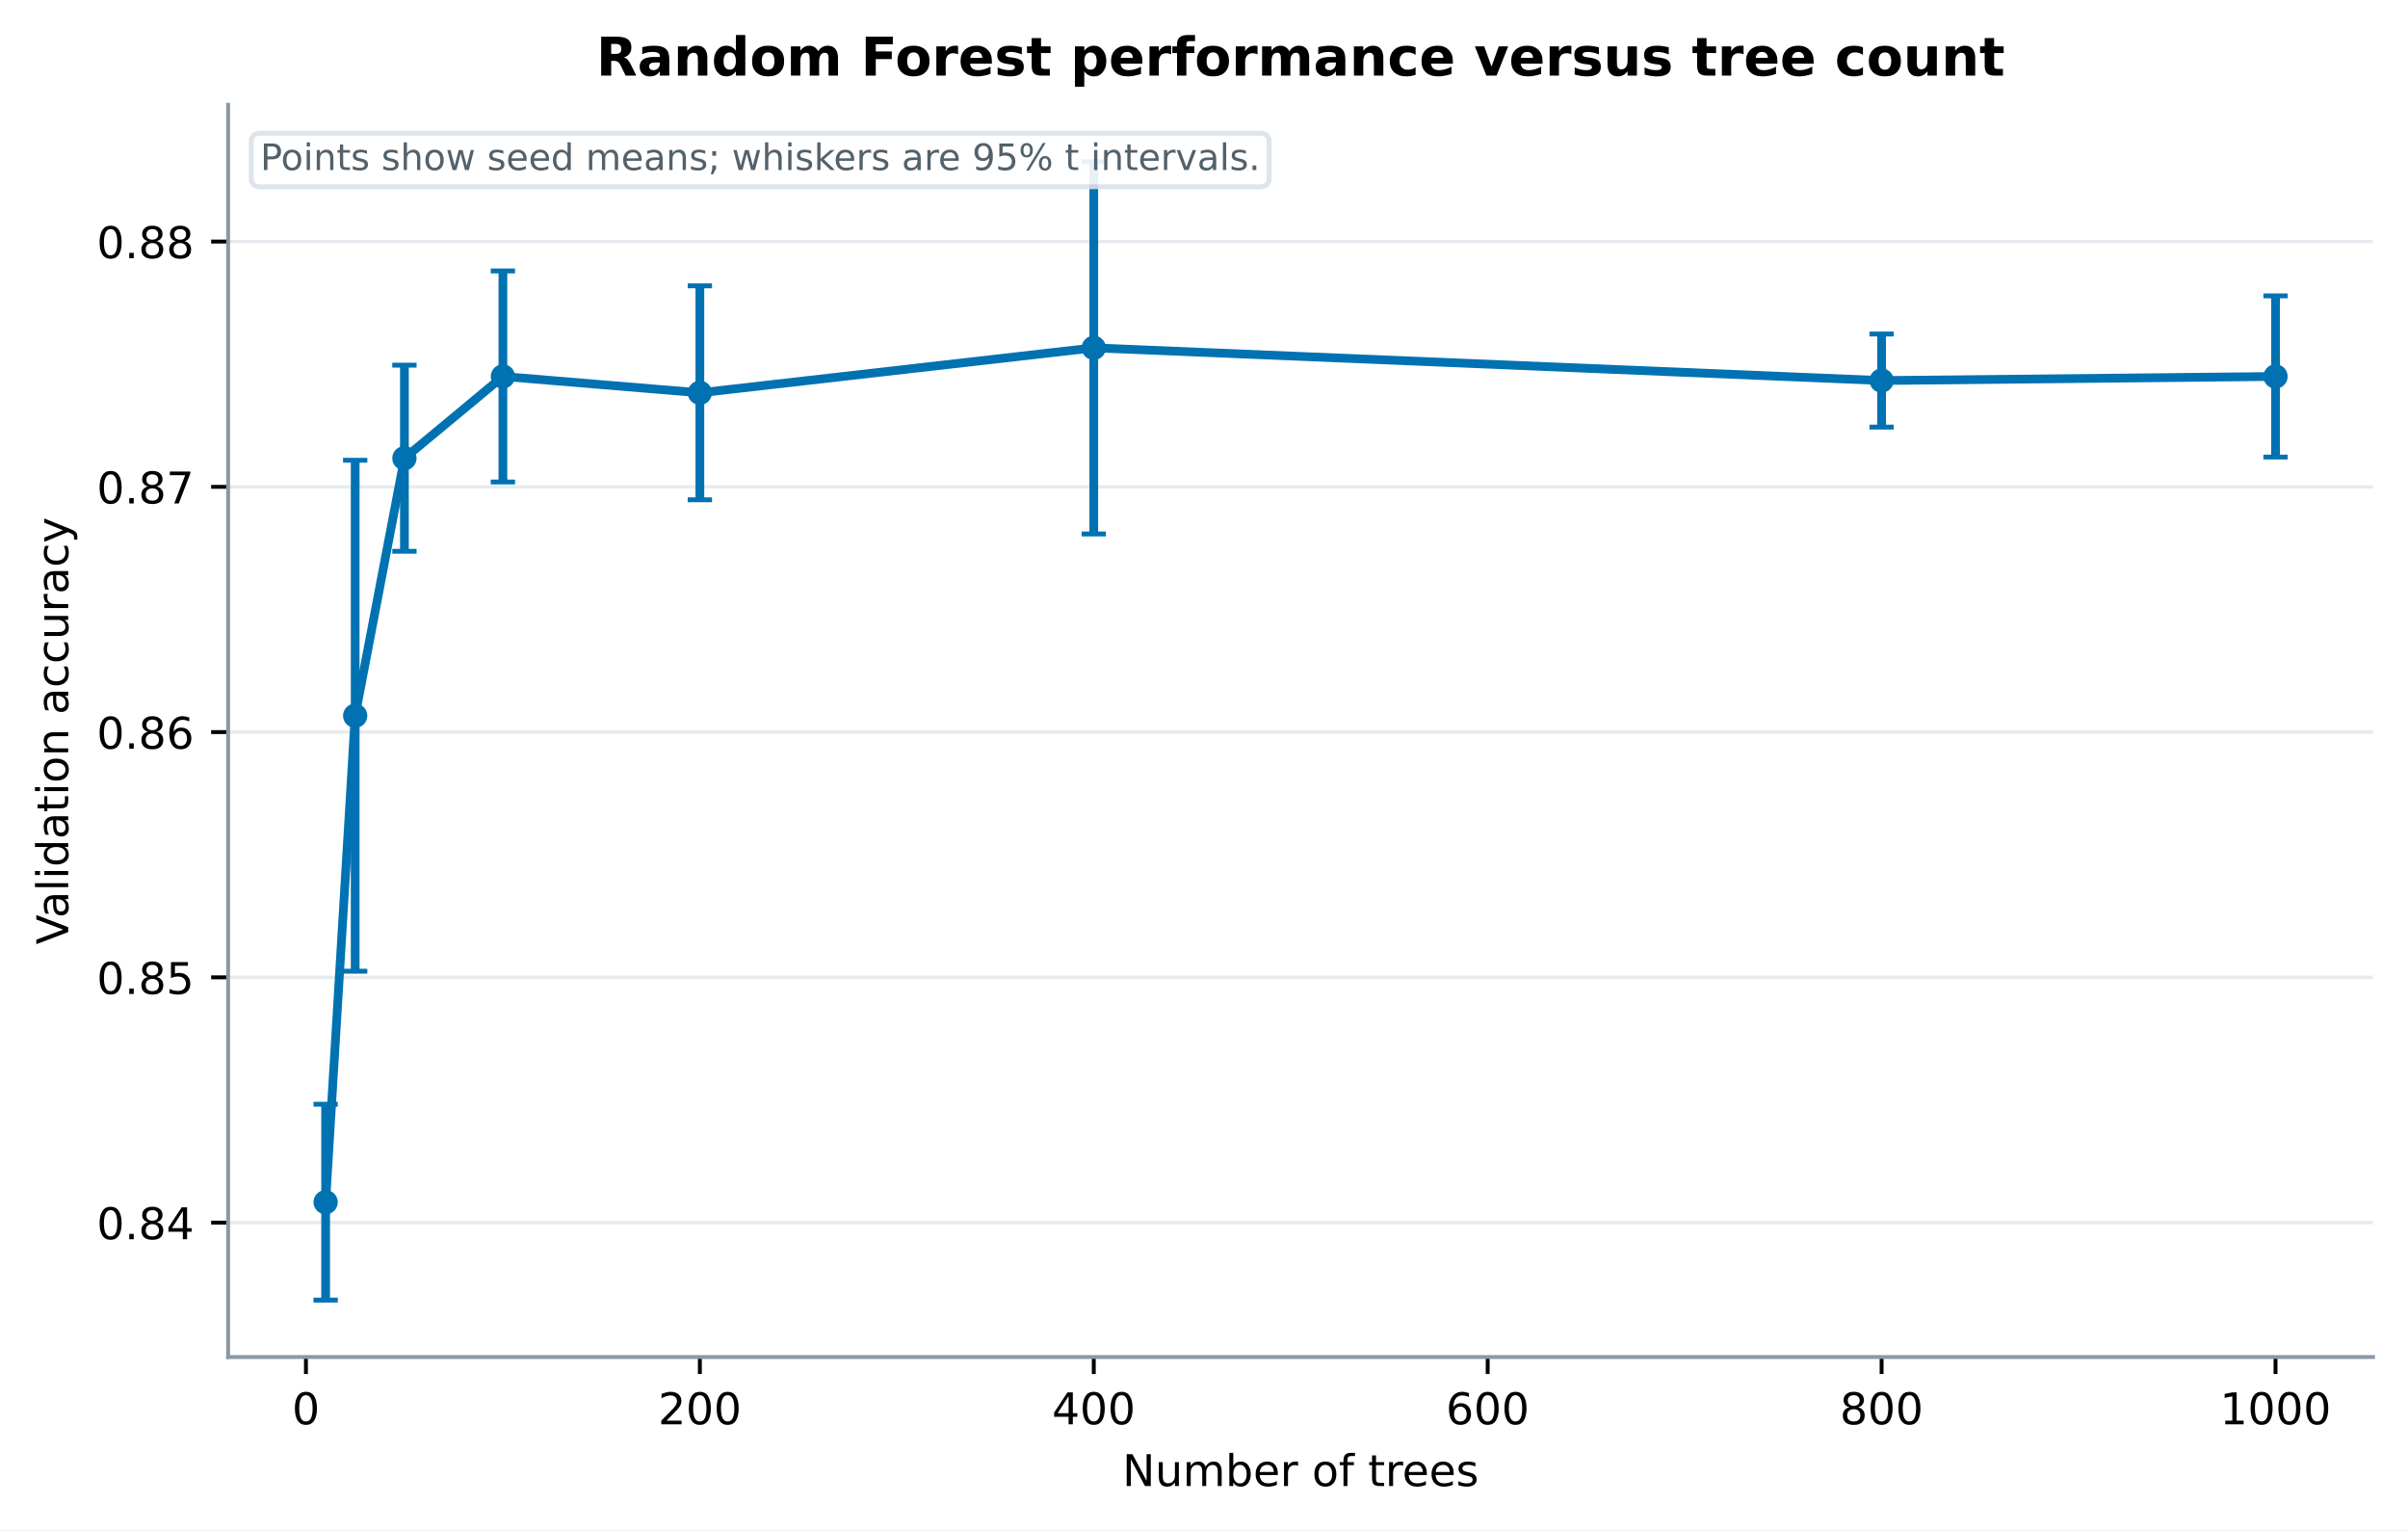
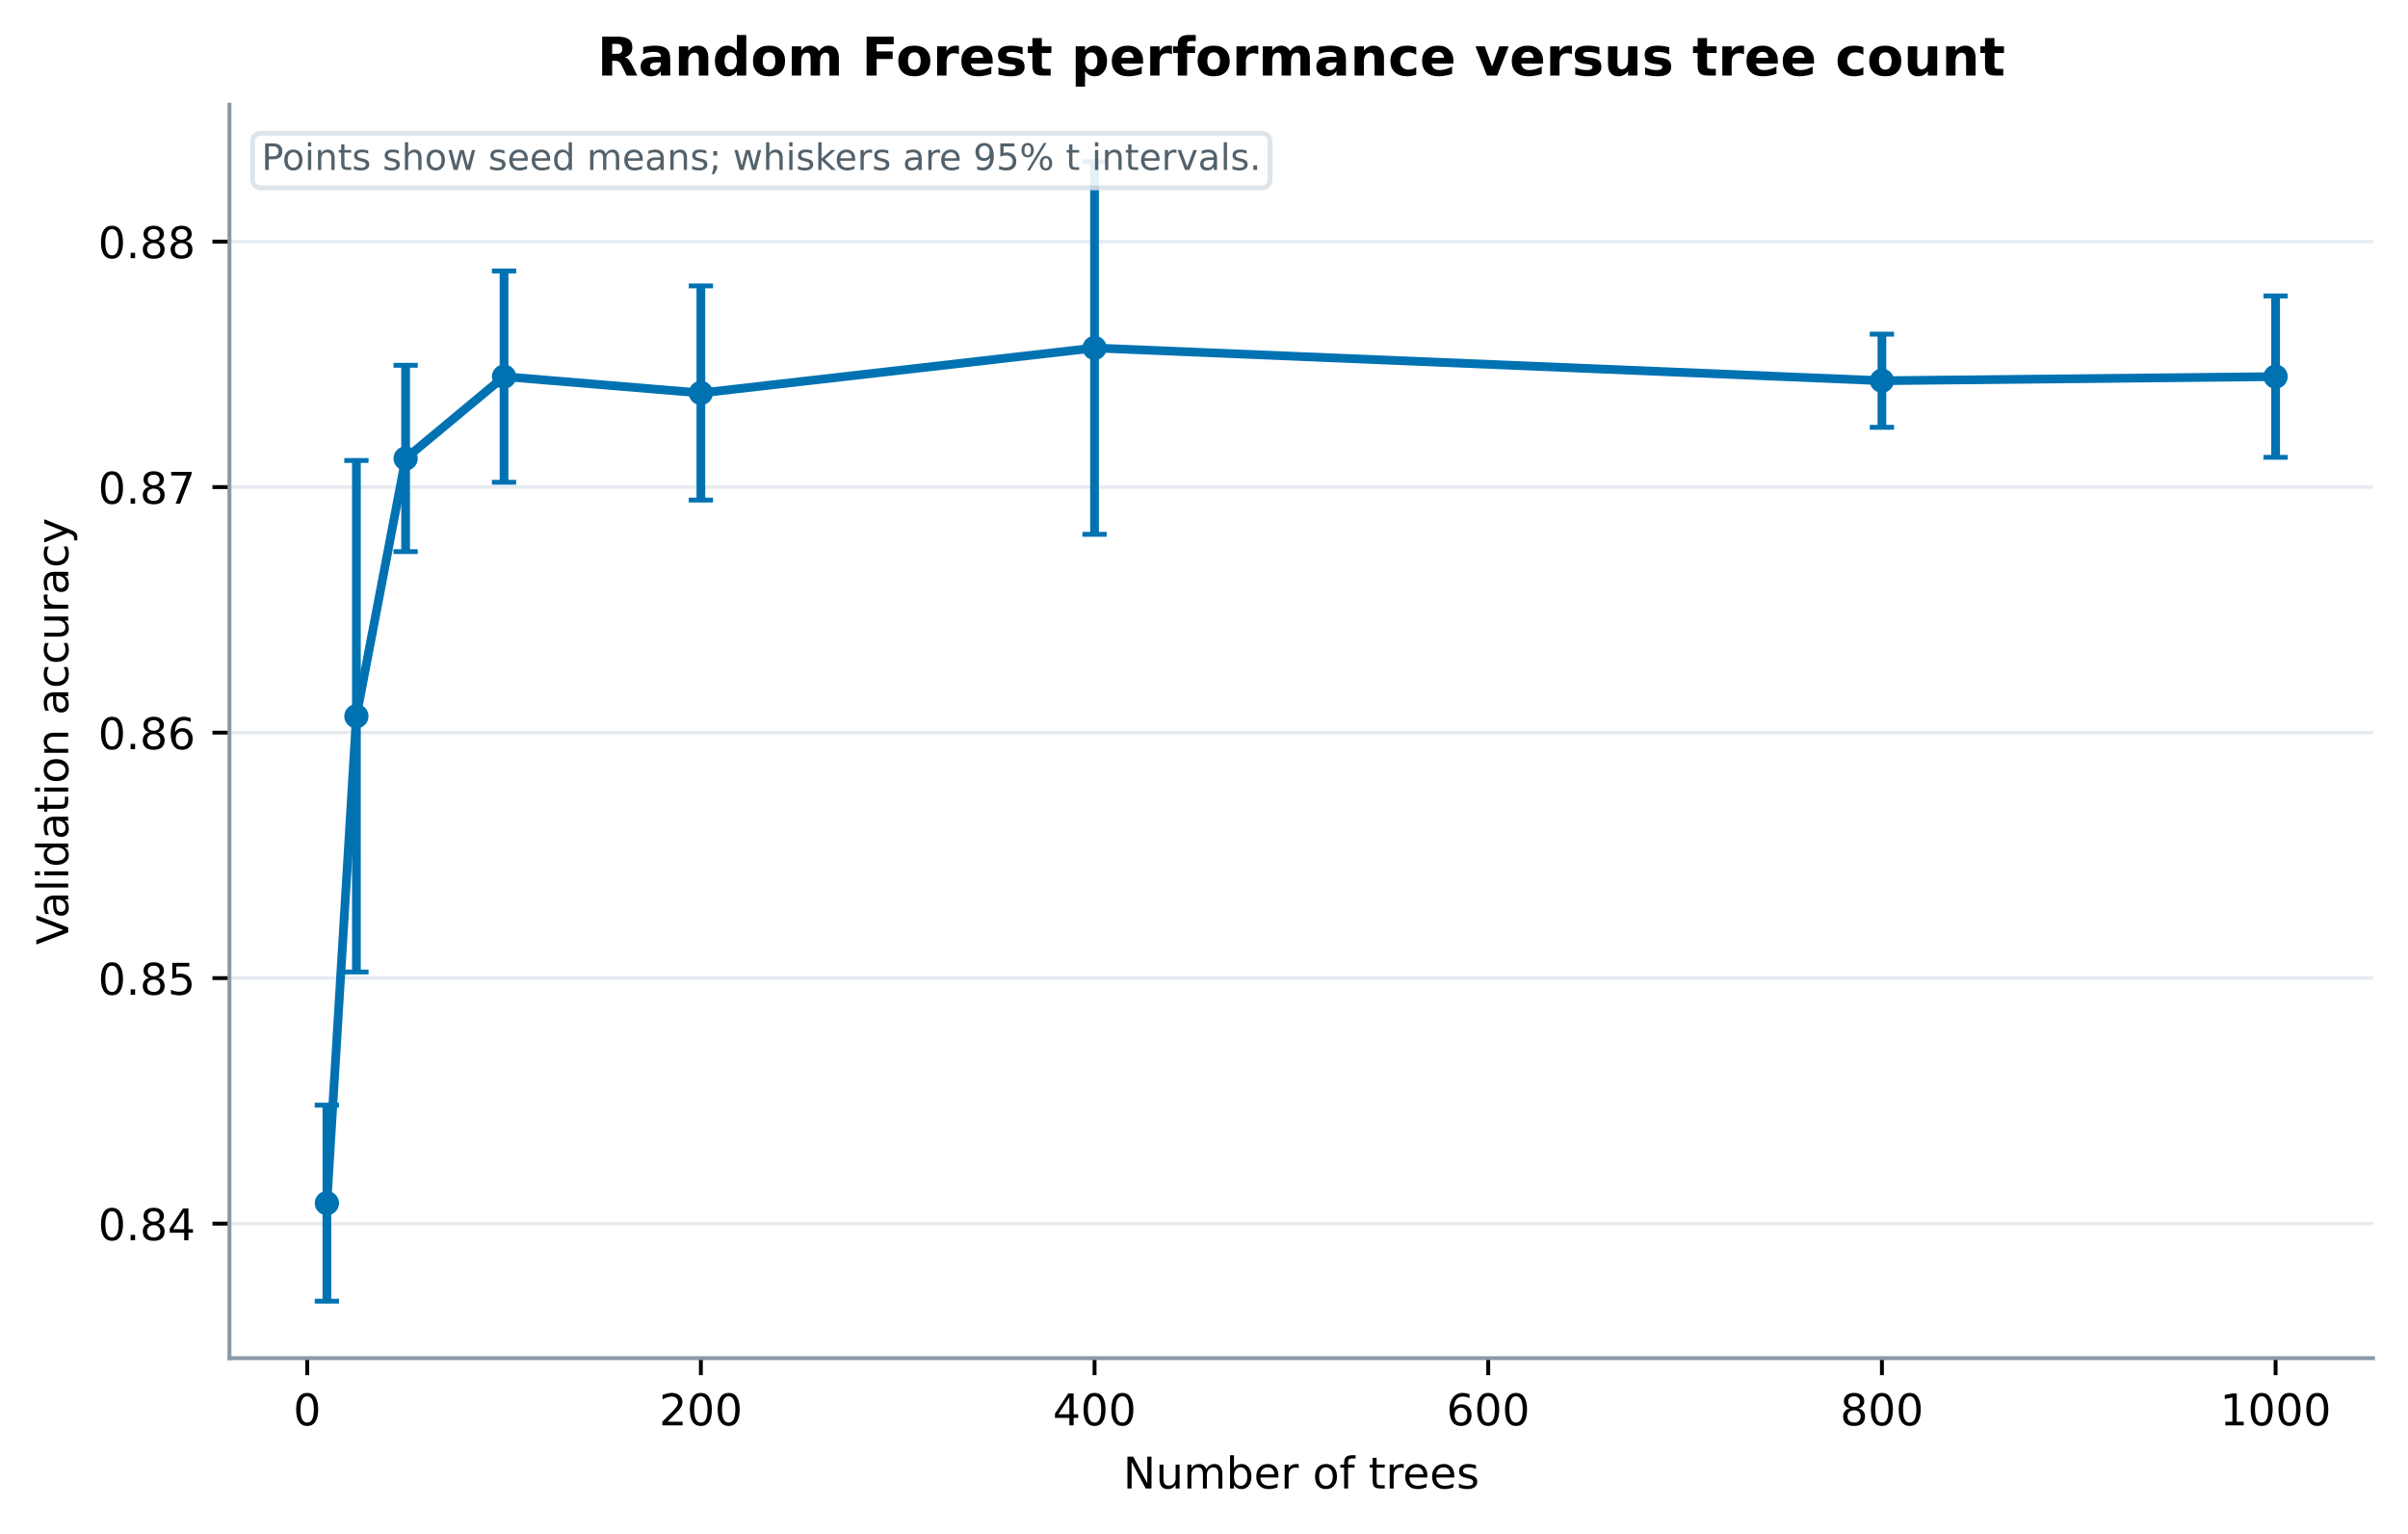
- <svg xmlns="http://www.w3.org/2000/svg" xmlns:xlink="http://www.w3.org/1999/xlink" width="495.549pt" height="314.799pt" viewBox="0 0 495.549 314.799" version="1.1">
+ <svg xmlns="http://www.w3.org/2000/svg" xmlns:xlink="http://www.w3.org/1999/xlink" width="495.78pt" height="315.902pt" viewBox="0 0 495.78 315.902" version="1.1">
  <defs>
    <style type="text/css">*{stroke-linejoin: round; stroke-linecap: butt}</style>
  </defs>
  <g id="figure_1">
    <g id="patch_1">
-       <path d="M 0 314.799  L 495.549 314.799  L 495.549 0  L 0 0  z " style="fill: #ffffff" />
+       <path d="M 0 315.902  L 495.78 315.902  L 495.78 0  L 0 0  z " style="fill: #ffffff" />
    </g>
    <g id="axes_1">
      <g id="patch_2">
-         <path d="M 46.949 279.178  L 488.349 279.178  L 488.349 21.558  L 46.949 21.558  z " style="fill: #ffffff" />
+         <path d="M 47.24 279.701  L 488.58 279.701  L 488.58 21.558  L 47.24 21.558  z " style="fill: #ffffff" />
      </g>
      <g id="matplotlib.axis_1">
        <g id="xtick_1">
          <g id="line2d_1">
            <defs>
-               <path id="m3688a21e94" d="M 0 0  L 0 3.5  " style="stroke: #000000; stroke-width: 0.8" />
+               <path id="m922ad0bb5e" d="M 0 0  L 0 3.5  " style="stroke: #000000; stroke-width: 0.8" />
            </defs>
            <g>
-               <use xlink:href="#m3688a21e94" x="62.96" y="279.178" style="stroke: #000000; stroke-width: 0.8" />
+               <use xlink:href="#m922ad0bb5e" x="63.248" y="279.701" style="stroke: #000000; stroke-width: 0.8" />
            </g>
          </g>
          <g id="text_1">
-             <text style="font-size: 9px; font-family: 'DejaVu Sans'; text-anchor: middle" x="62.96" y="293.017" transform="rotate(-0 62.95975 293.0169)">0</text>
+             <text style="font-size: 9px; font-family: 'DejaVu Sans'; text-anchor: middle" x="63.248" y="293.539" transform="rotate(-0 63.24797 293.5387)">0</text>
          </g>
        </g>
        <g id="xtick_2">
          <g id="line2d_2">
            <g>
-               <use xlink:href="#m3688a21e94" x="144.025" y="279.178" style="stroke: #000000; stroke-width: 0.8" />
+               <use xlink:href="#m922ad0bb5e" x="144.302" y="279.701" style="stroke: #000000; stroke-width: 0.8" />
            </g>
          </g>
          <g id="text_2">
-             <text style="font-size: 9px; font-family: 'DejaVu Sans'; text-anchor: middle" x="144.025" y="293.017" transform="rotate(-0 144.0249 293.0169)">200</text>
+             <text style="font-size: 9px; font-family: 'DejaVu Sans'; text-anchor: middle" x="144.302" y="293.539" transform="rotate(-0 144.3021 293.5387)">200</text>
          </g>
        </g>
        <g id="xtick_3">
          <g id="line2d_3">
            <g>
-               <use xlink:href="#m3688a21e94" x="225.09" y="279.178" style="stroke: #000000; stroke-width: 0.8" />
+               <use xlink:href="#m922ad0bb5e" x="225.356" y="279.701" style="stroke: #000000; stroke-width: 0.8" />
            </g>
          </g>
          <g id="text_3">
-             <text style="font-size: 9px; font-family: 'DejaVu Sans'; text-anchor: middle" x="225.09" y="293.017" transform="rotate(-0 225.0901 293.0169)">400</text>
+             <text style="font-size: 9px; font-family: 'DejaVu Sans'; text-anchor: middle" x="225.356" y="293.539" transform="rotate(-0 225.3563 293.5387)">400</text>
          </g>
        </g>
        <g id="xtick_4">
          <g id="line2d_4">
            <g>
-               <use xlink:href="#m3688a21e94" x="306.155" y="279.178" style="stroke: #000000; stroke-width: 0.8" />
+               <use xlink:href="#m922ad0bb5e" x="306.411" y="279.701" style="stroke: #000000; stroke-width: 0.8" />
            </g>
          </g>
          <g id="text_4">
-             <text style="font-size: 9px; font-family: 'DejaVu Sans'; text-anchor: middle" x="306.155" y="293.017" transform="rotate(-0 306.1553 293.0169)">600</text>
+             <text style="font-size: 9px; font-family: 'DejaVu Sans'; text-anchor: middle" x="306.411" y="293.539" transform="rotate(-0 306.4105 293.5387)">600</text>
          </g>
        </g>
        <g id="xtick_5">
          <g id="line2d_5">
            <g>
-               <use xlink:href="#m3688a21e94" x="387.221" y="279.178" style="stroke: #000000; stroke-width: 0.8" />
+               <use xlink:href="#m922ad0bb5e" x="387.465" y="279.701" style="stroke: #000000; stroke-width: 0.8" />
            </g>
          </g>
          <g id="text_5">
-             <text style="font-size: 9px; font-family: 'DejaVu Sans'; text-anchor: middle" x="387.221" y="293.017" transform="rotate(-0 387.2205 293.0169)">800</text>
+             <text style="font-size: 9px; font-family: 'DejaVu Sans'; text-anchor: middle" x="387.465" y="293.539" transform="rotate(-0 387.4647 293.5387)">800</text>
          </g>
        </g>
        <g id="xtick_6">
          <g id="line2d_6">
            <g>
-               <use xlink:href="#m3688a21e94" x="468.286" y="279.178" style="stroke: #000000; stroke-width: 0.8" />
+               <use xlink:href="#m922ad0bb5e" x="468.519" y="279.701" style="stroke: #000000; stroke-width: 0.8" />
            </g>
          </g>
          <g id="text_6">
-             <text style="font-size: 9px; font-family: 'DejaVu Sans'; text-anchor: middle" x="468.286" y="293.017" transform="rotate(-0 468.2857 293.0169)">1000</text>
+             <text style="font-size: 9px; font-family: 'DejaVu Sans'; text-anchor: middle" x="468.519" y="293.539" transform="rotate(-0 468.5189 293.5387)">1000</text>
          </g>
        </g>
        <g id="text_7">
-           <text style="font-size: 9px; font-family: 'DejaVu Sans'; text-anchor: middle" x="267.649" y="305.727" transform="rotate(-0 267.6494 305.7272)">Number of trees</text>
+           <text style="font-size: 9px; font-family: 'DejaVu Sans'; text-anchor: middle" x="267.91" y="306.539" transform="rotate(-0 267.9098 306.5395)">Number of trees</text>
        </g>
      </g>
      <g id="matplotlib.axis_2">
        <g id="ytick_1">
          <g id="line2d_7">
-             <path d="M 46.949 251.527  L 488.349 251.527  " clip-path="url(#p75b1e1147e)" style="fill: none; stroke: #d9e1e8; stroke-opacity: 0.65; stroke-width: 0.7; stroke-linecap: square" />
+             <path d="M 47.24 251.993  L 488.58 251.993  " clip-path="url(#p25dde28352)" style="fill: none; stroke: #d9e1e8; stroke-opacity: 0.65; stroke-width: 0.7; stroke-linecap: square" />
          </g>
          <g id="line2d_8">
            <defs>
-               <path id="m917524dd98" d="M 0 0  L -3.5 0  " style="stroke: #000000; stroke-width: 0.8" />
+               <path id="mb0cf87baeb" d="M 0 0  L -3.5 0  " style="stroke: #000000; stroke-width: 0.8" />
            </defs>
            <g>
-               <use xlink:href="#m917524dd98" x="46.949" y="251.527" style="stroke: #000000; stroke-width: 0.8" />
+               <use xlink:href="#mb0cf87baeb" x="47.24" y="251.993" style="stroke: #000000; stroke-width: 0.8" />
            </g>
          </g>
          <g id="text_8">
-             <text style="font-size: 9px; font-family: 'DejaVu Sans'; text-anchor: end" x="39.949" y="254.946" transform="rotate(-0 39.94938 254.9462)">0.84</text>
+             <text style="font-size: 9px; font-family: 'DejaVu Sans'; text-anchor: end" x="40.24" y="255.412" transform="rotate(-0 40.23977 255.4123)">0.84</text>
          </g>
        </g>
        <g id="ytick_2">
          <g id="line2d_9">
-             <path d="M 46.949 201.069  L 488.349 201.069  " clip-path="url(#p75b1e1147e)" style="fill: none; stroke: #d9e1e8; stroke-opacity: 0.65; stroke-width: 0.7; stroke-linecap: square" />
+             <path d="M 47.24 201.433  L 488.58 201.433  " clip-path="url(#p25dde28352)" style="fill: none; stroke: #d9e1e8; stroke-opacity: 0.65; stroke-width: 0.7; stroke-linecap: square" />
          </g>
          <g id="line2d_10">
            <g>
-               <use xlink:href="#m917524dd98" x="46.949" y="201.069" style="stroke: #000000; stroke-width: 0.8" />
+               <use xlink:href="#mb0cf87baeb" x="47.24" y="201.433" style="stroke: #000000; stroke-width: 0.8" />
            </g>
          </g>
          <g id="text_9">
-             <text style="font-size: 9px; font-family: 'DejaVu Sans'; text-anchor: end" x="39.949" y="204.489" transform="rotate(-0 39.94938 204.4886)">0.85</text>
+             <text style="font-size: 9px; font-family: 'DejaVu Sans'; text-anchor: end" x="40.24" y="204.852" transform="rotate(-0 40.23977 204.8524)">0.85</text>
          </g>
        </g>
        <g id="ytick_3">
          <g id="line2d_11">
-             <path d="M 46.949 150.612  L 488.349 150.612  " clip-path="url(#p75b1e1147e)" style="fill: none; stroke: #d9e1e8; stroke-opacity: 0.65; stroke-width: 0.7; stroke-linecap: square" />
+             <path d="M 47.24 150.873  L 488.58 150.873  " clip-path="url(#p25dde28352)" style="fill: none; stroke: #d9e1e8; stroke-opacity: 0.65; stroke-width: 0.7; stroke-linecap: square" />
          </g>
          <g id="line2d_12">
            <g>
-               <use xlink:href="#m917524dd98" x="46.949" y="150.612" style="stroke: #000000; stroke-width: 0.8" />
+               <use xlink:href="#mb0cf87baeb" x="47.24" y="150.873" style="stroke: #000000; stroke-width: 0.8" />
            </g>
          </g>
          <g id="text_10">
-             <text style="font-size: 9px; font-family: 'DejaVu Sans'; text-anchor: end" x="39.949" y="154.031" transform="rotate(-0 39.94938 154.031)">0.86</text>
+             <text style="font-size: 9px; font-family: 'DejaVu Sans'; text-anchor: end" x="40.24" y="154.292" transform="rotate(-0 40.23977 154.2924)">0.86</text>
          </g>
        </g>
        <g id="ytick_4">
          <g id="line2d_13">
-             <path d="M 46.949 100.154  L 488.349 100.154  " clip-path="url(#p75b1e1147e)" style="fill: none; stroke: #d9e1e8; stroke-opacity: 0.65; stroke-width: 0.7; stroke-linecap: square" />
+             <path d="M 47.24 100.313  L 488.58 100.313  " clip-path="url(#p25dde28352)" style="fill: none; stroke: #d9e1e8; stroke-opacity: 0.65; stroke-width: 0.7; stroke-linecap: square" />
          </g>
          <g id="line2d_14">
            <g>
-               <use xlink:href="#m917524dd98" x="46.949" y="100.154" style="stroke: #000000; stroke-width: 0.8" />
+               <use xlink:href="#mb0cf87baeb" x="47.24" y="100.313" style="stroke: #000000; stroke-width: 0.8" />
            </g>
          </g>
          <g id="text_11">
-             <text style="font-size: 9px; font-family: 'DejaVu Sans'; text-anchor: end" x="39.949" y="103.573" transform="rotate(-0 39.94938 103.5734)">0.87</text>
+             <text style="font-size: 9px; font-family: 'DejaVu Sans'; text-anchor: end" x="40.24" y="103.732" transform="rotate(-0 40.23977 103.7324)">0.87</text>
          </g>
        </g>
        <g id="ytick_5">
          <g id="line2d_15">
-             <path d="M 46.949 49.696  L 488.349 49.696  " clip-path="url(#p75b1e1147e)" style="fill: none; stroke: #d9e1e8; stroke-opacity: 0.65; stroke-width: 0.7; stroke-linecap: square" />
+             <path d="M 47.24 49.754  L 488.58 49.754  " clip-path="url(#p25dde28352)" style="fill: none; stroke: #d9e1e8; stroke-opacity: 0.65; stroke-width: 0.7; stroke-linecap: square" />
          </g>
          <g id="line2d_16">
            <g>
-               <use xlink:href="#m917524dd98" x="46.949" y="49.696" style="stroke: #000000; stroke-width: 0.8" />
+               <use xlink:href="#mb0cf87baeb" x="47.24" y="49.754" style="stroke: #000000; stroke-width: 0.8" />
            </g>
          </g>
          <g id="text_12">
-             <text style="font-size: 9px; font-family: 'DejaVu Sans'; text-anchor: end" x="39.949" y="53.116" transform="rotate(-0 39.94938 53.11573)">0.88</text>
+             <text style="font-size: 9px; font-family: 'DejaVu Sans'; text-anchor: end" x="40.24" y="53.172" transform="rotate(-0 40.23977 53.17246)">0.88</text>
          </g>
        </g>
        <g id="text_13">
-           <text style="font-size: 9px; font-family: 'DejaVu Sans'; text-anchor: middle" x="14.039" y="150.368" transform="rotate(-90 14.03859 150.3683)">Validation accuracy</text>
+           <text style="font-size: 9px; font-family: 'DejaVu Sans'; text-anchor: middle" x="14.039" y="150.63" transform="rotate(-90 14.03859 150.6296)">Validation accuracy</text>
        </g>
      </g>
      <g id="patch_3">
-         <path d="M 46.949 279.178  L 46.949 21.558  " style="fill: none; stroke: #8b98a5; stroke-width: 0.8; stroke-linejoin: miter; stroke-linecap: square" />
+         <path d="M 47.24 279.701  L 47.24 21.558  " style="fill: none; stroke: #8b98a5; stroke-width: 0.8; stroke-linejoin: miter; stroke-linecap: square" />
      </g>
      <g id="patch_4">
-         <path d="M 46.949 279.178  L 488.349 279.178  " style="fill: none; stroke: #8b98a5; stroke-width: 0.8; stroke-linejoin: miter; stroke-linecap: square" />
+         <path d="M 47.24 279.701  L 488.58 279.701  " style="fill: none; stroke: #8b98a5; stroke-width: 0.8; stroke-linejoin: miter; stroke-linecap: square" />
      </g>
      <g id="LineCollection_1">
-         <path d="M 67.013 267.468  L 67.013 227.176  " clip-path="url(#p75b1e1147e)" style="fill: none; stroke: #0072b2; stroke-width: 1.8" />
-         <path d="M 73.093 199.808  L 73.093 94.688  " clip-path="url(#p75b1e1147e)" style="fill: none; stroke: #0072b2; stroke-width: 1.8" />
-         <path d="M 83.226 113.414  L 83.226 75.121  " clip-path="url(#p75b1e1147e)" style="fill: none; stroke: #0072b2; stroke-width: 1.8" />
-         <path d="M 103.492 99.158  L 103.492 55.738  " clip-path="url(#p75b1e1147e)" style="fill: none; stroke: #0072b2; stroke-width: 1.8" />
-         <path d="M 144.025 102.822  L 144.025 58.802  " clip-path="url(#p75b1e1147e)" style="fill: none; stroke: #0072b2; stroke-width: 1.8" />
-         <path d="M 225.09 109.855  L 225.09 33.268  " clip-path="url(#p75b1e1147e)" style="fill: none; stroke: #0072b2; stroke-width: 1.8" />
-         <path d="M 387.221 87.862  L 387.221 68.716  " clip-path="url(#p75b1e1147e)" style="fill: none; stroke: #0072b2; stroke-width: 1.8" />
-         <path d="M 468.286 94.03  L 468.286 60.867  " clip-path="url(#p75b1e1147e)" style="fill: none; stroke: #0072b2; stroke-width: 1.8" />
+         <path d="M 67.301 267.967  L 67.301 227.593  " clip-path="url(#p25dde28352)" style="fill: none; stroke: #0072b2; stroke-width: 1.8" />
+         <path d="M 73.38 200.169  L 73.38 94.836  " clip-path="url(#p25dde28352)" style="fill: none; stroke: #0072b2; stroke-width: 1.8" />
+         <path d="M 83.512 113.6  L 83.512 75.229  " clip-path="url(#p25dde28352)" style="fill: none; stroke: #0072b2; stroke-width: 1.8" />
+         <path d="M 103.775 99.316  L 103.775 55.807  " clip-path="url(#p25dde28352)" style="fill: none; stroke: #0072b2; stroke-width: 1.8" />
+         <path d="M 144.302 102.986  L 144.302 58.878  " clip-path="url(#p25dde28352)" style="fill: none; stroke: #0072b2; stroke-width: 1.8" />
+         <path d="M 225.356 110.034  L 225.356 33.292  " clip-path="url(#p25dde28352)" style="fill: none; stroke: #0072b2; stroke-width: 1.8" />
+         <path d="M 387.465 87.997  L 387.465 68.811  " clip-path="url(#p25dde28352)" style="fill: none; stroke: #0072b2; stroke-width: 1.8" />
+         <path d="M 468.519 94.177  L 468.519 60.946  " clip-path="url(#p25dde28352)" style="fill: none; stroke: #0072b2; stroke-width: 1.8" />
      </g>
      <g id="line2d_17">
        <defs>
-           <path id="mc0d14f45d8" d="M 2.5 0  L -2.5 -0  " style="stroke: #0072b2" />
+           <path id="m19a1c4c959" d="M 2.5 0  L -2.5 -0  " style="stroke: #0072b2" />
        </defs>
-         <g clip-path="url(#p75b1e1147e)">
-           <use xlink:href="#mc0d14f45d8" x="67.013" y="267.468" style="fill: #0072b2; stroke: #0072b2" />
-           <use xlink:href="#mc0d14f45d8" x="73.093" y="199.808" style="fill: #0072b2; stroke: #0072b2" />
-           <use xlink:href="#mc0d14f45d8" x="83.226" y="113.414" style="fill: #0072b2; stroke: #0072b2" />
-           <use xlink:href="#mc0d14f45d8" x="103.492" y="99.158" style="fill: #0072b2; stroke: #0072b2" />
-           <use xlink:href="#mc0d14f45d8" x="144.025" y="102.822" style="fill: #0072b2; stroke: #0072b2" />
-           <use xlink:href="#mc0d14f45d8" x="225.09" y="109.855" style="fill: #0072b2; stroke: #0072b2" />
-           <use xlink:href="#mc0d14f45d8" x="387.221" y="87.862" style="fill: #0072b2; stroke: #0072b2" />
-           <use xlink:href="#mc0d14f45d8" x="468.286" y="94.03" style="fill: #0072b2; stroke: #0072b2" />
+         <g clip-path="url(#p25dde28352)">
+           <use xlink:href="#m19a1c4c959" x="67.301" y="267.967" style="fill: #0072b2; stroke: #0072b2" />
+           <use xlink:href="#m19a1c4c959" x="73.38" y="200.169" style="fill: #0072b2; stroke: #0072b2" />
+           <use xlink:href="#m19a1c4c959" x="83.512" y="113.6" style="fill: #0072b2; stroke: #0072b2" />
+           <use xlink:href="#m19a1c4c959" x="103.775" y="99.316" style="fill: #0072b2; stroke: #0072b2" />
+           <use xlink:href="#m19a1c4c959" x="144.302" y="102.986" style="fill: #0072b2; stroke: #0072b2" />
+           <use xlink:href="#m19a1c4c959" x="225.356" y="110.034" style="fill: #0072b2; stroke: #0072b2" />
+           <use xlink:href="#m19a1c4c959" x="387.465" y="87.997" style="fill: #0072b2; stroke: #0072b2" />
+           <use xlink:href="#m19a1c4c959" x="468.519" y="94.177" style="fill: #0072b2; stroke: #0072b2" />
        </g>
      </g>
      <g id="line2d_18">
-         <g clip-path="url(#p75b1e1147e)">
-           <use xlink:href="#mc0d14f45d8" x="67.013" y="227.176" style="fill: #0072b2; stroke: #0072b2" />
-           <use xlink:href="#mc0d14f45d8" x="73.093" y="94.688" style="fill: #0072b2; stroke: #0072b2" />
-           <use xlink:href="#mc0d14f45d8" x="83.226" y="75.121" style="fill: #0072b2; stroke: #0072b2" />
-           <use xlink:href="#mc0d14f45d8" x="103.492" y="55.738" style="fill: #0072b2; stroke: #0072b2" />
-           <use xlink:href="#mc0d14f45d8" x="144.025" y="58.802" style="fill: #0072b2; stroke: #0072b2" />
-           <use xlink:href="#mc0d14f45d8" x="225.09" y="33.268" style="fill: #0072b2; stroke: #0072b2" />
-           <use xlink:href="#mc0d14f45d8" x="387.221" y="68.716" style="fill: #0072b2; stroke: #0072b2" />
-           <use xlink:href="#mc0d14f45d8" x="468.286" y="60.867" style="fill: #0072b2; stroke: #0072b2" />
+         <g clip-path="url(#p25dde28352)">
+           <use xlink:href="#m19a1c4c959" x="67.301" y="227.593" style="fill: #0072b2; stroke: #0072b2" />
+           <use xlink:href="#m19a1c4c959" x="73.38" y="94.836" style="fill: #0072b2; stroke: #0072b2" />
+           <use xlink:href="#m19a1c4c959" x="83.512" y="75.229" style="fill: #0072b2; stroke: #0072b2" />
+           <use xlink:href="#m19a1c4c959" x="103.775" y="55.807" style="fill: #0072b2; stroke: #0072b2" />
+           <use xlink:href="#m19a1c4c959" x="144.302" y="58.878" style="fill: #0072b2; stroke: #0072b2" />
+           <use xlink:href="#m19a1c4c959" x="225.356" y="33.292" style="fill: #0072b2; stroke: #0072b2" />
+           <use xlink:href="#m19a1c4c959" x="387.465" y="68.811" style="fill: #0072b2; stroke: #0072b2" />
+           <use xlink:href="#m19a1c4c959" x="468.519" y="60.946" style="fill: #0072b2; stroke: #0072b2" />
        </g>
      </g>
      <g id="text_14">
        <g id="patch_5">
-           <path d="M 53.57 38.42  L 259.32 38.42  Q 261.195 38.42 261.195 36.545  L 261.195 29.287  Q 261.195 27.412 259.32 27.412  L 53.57 27.412  Q 51.695 27.412 51.695 29.287  L 51.695 36.545  Q 51.695 38.42 53.57 38.42  z " style="fill: #ffffff; opacity: 0.9; stroke: #d9e1e8; stroke-linejoin: miter" />
-         </g>
-         <text style="font-size: 7.5px; font-family: 'DejaVu Sans'; text-anchor: start; fill: #52616b" x="53.57" y="34.986" transform="rotate(-0 53.57037 34.98571)">Points show seed means; whiskers are 95% t intervals.</text>
+           <path d="M 53.86 38.678  L 259.622 38.678  Q 261.497 38.678 261.497 36.803  L 261.497 29.303  Q 261.497 27.428 259.622 27.428  L 53.86 27.428  Q 51.985 27.428 51.985 29.303  L 51.985 36.803  Q 51.985 38.678 53.86 38.678  z " style="fill: #ffffff; opacity: 0.9; stroke: #d9e1e8; stroke-linejoin: miter" />
+         </g>
+         <text style="font-size: 7.5px; font-family: 'DejaVu Sans'; text-anchor: start; fill: #52616b" x="53.86" y="35.001" transform="rotate(-0 53.85987 35.00139)">Points show seed means; whiskers are 95% t intervals.</text>
      </g>
      <g id="text_15">
-         <text style="font-weight: 700; font-size: 11px; font-family: 'DejaVu Sans'; text-anchor: middle" x="267.649" y="15.558" transform="rotate(-0 267.6494 15.55828)">Random Forest performance versus tree count</text>
+         <text style="font-weight: 700; font-size: 11px; font-family: 'DejaVu Sans'; text-anchor: middle" x="267.91" y="15.558" transform="rotate(-0 267.9098 15.55828)">Random Forest performance versus tree count</text>
      </g>
      <g id="line2d_19">
-         <path d="M 67.013 247.322  L 73.093 147.248  L 83.226 94.267  L 103.492 77.448  L 144.025 80.812  L 225.09 71.561  L 387.221 78.289  L 468.286 77.448  " clip-path="url(#p75b1e1147e)" style="fill: none; stroke: #0072b2; stroke-width: 1.8; stroke-linecap: square" />
+         <path d="M 67.301 247.78  L 73.38 147.503  L 83.512 94.415  L 103.775 77.561  L 144.302 80.932  L 225.356 71.663  L 387.465 78.404  L 468.519 77.561  " clip-path="url(#p25dde28352)" style="fill: none; stroke: #0072b2; stroke-width: 1.8; stroke-linecap: square" />
        <defs>
-           <path id="m0ee44ab49d" d="M 0 2  C 0.53 2 1.039 1.789 1.414 1.414  C 1.789 1.039 2 0.53 2 0  C 2 -0.53 1.789 -1.039 1.414 -1.414  C 1.039 -1.789 0.53 -2 0 -2  C -0.53 -2 -1.039 -1.789 -1.414 -1.414  C -1.789 -1.039 -2 -0.53 -2 0  C -2 0.53 -1.789 1.039 -1.414 1.414  C -1.039 1.789 -0.53 2 0 2  z " style="stroke: #0072b2" />
+           <path id="m1789569bb2" d="M 0 2  C 0.53 2 1.039 1.789 1.414 1.414  C 1.789 1.039 2 0.53 2 0  C 2 -0.53 1.789 -1.039 1.414 -1.414  C 1.039 -1.789 0.53 -2 0 -2  C -0.53 -2 -1.039 -1.789 -1.414 -1.414  C -1.789 -1.039 -2 -0.53 -2 0  C -2 0.53 -1.789 1.039 -1.414 1.414  C -1.039 1.789 -0.53 2 0 2  z " style="stroke: #0072b2" />
        </defs>
-         <g clip-path="url(#p75b1e1147e)">
-           <use xlink:href="#m0ee44ab49d" x="67.013" y="247.322" style="fill: #0072b2; stroke: #0072b2" />
-           <use xlink:href="#m0ee44ab49d" x="73.093" y="147.248" style="fill: #0072b2; stroke: #0072b2" />
-           <use xlink:href="#m0ee44ab49d" x="83.226" y="94.267" style="fill: #0072b2; stroke: #0072b2" />
-           <use xlink:href="#m0ee44ab49d" x="103.492" y="77.448" style="fill: #0072b2; stroke: #0072b2" />
-           <use xlink:href="#m0ee44ab49d" x="144.025" y="80.812" style="fill: #0072b2; stroke: #0072b2" />
-           <use xlink:href="#m0ee44ab49d" x="225.09" y="71.561" style="fill: #0072b2; stroke: #0072b2" />
-           <use xlink:href="#m0ee44ab49d" x="387.221" y="78.289" style="fill: #0072b2; stroke: #0072b2" />
-           <use xlink:href="#m0ee44ab49d" x="468.286" y="77.448" style="fill: #0072b2; stroke: #0072b2" />
+         <g clip-path="url(#p25dde28352)">
+           <use xlink:href="#m1789569bb2" x="67.301" y="247.78" style="fill: #0072b2; stroke: #0072b2" />
+           <use xlink:href="#m1789569bb2" x="73.38" y="147.503" style="fill: #0072b2; stroke: #0072b2" />
+           <use xlink:href="#m1789569bb2" x="83.512" y="94.415" style="fill: #0072b2; stroke: #0072b2" />
+           <use xlink:href="#m1789569bb2" x="103.775" y="77.561" style="fill: #0072b2; stroke: #0072b2" />
+           <use xlink:href="#m1789569bb2" x="144.302" y="80.932" style="fill: #0072b2; stroke: #0072b2" />
+           <use xlink:href="#m1789569bb2" x="225.356" y="71.663" style="fill: #0072b2; stroke: #0072b2" />
+           <use xlink:href="#m1789569bb2" x="387.465" y="78.404" style="fill: #0072b2; stroke: #0072b2" />
+           <use xlink:href="#m1789569bb2" x="468.519" y="77.561" style="fill: #0072b2; stroke: #0072b2" />
        </g>
      </g>
    </g>
  </g>
  <defs>
-     <clipPath id="p75b1e1147e">
-       <rect x="46.949" y="21.558" width="441.4" height="257.62" />
+     <clipPath id="p25dde28352">
+       <rect x="47.24" y="21.558" width="441.34" height="258.143" />
    </clipPath>
  </defs>
</svg>
